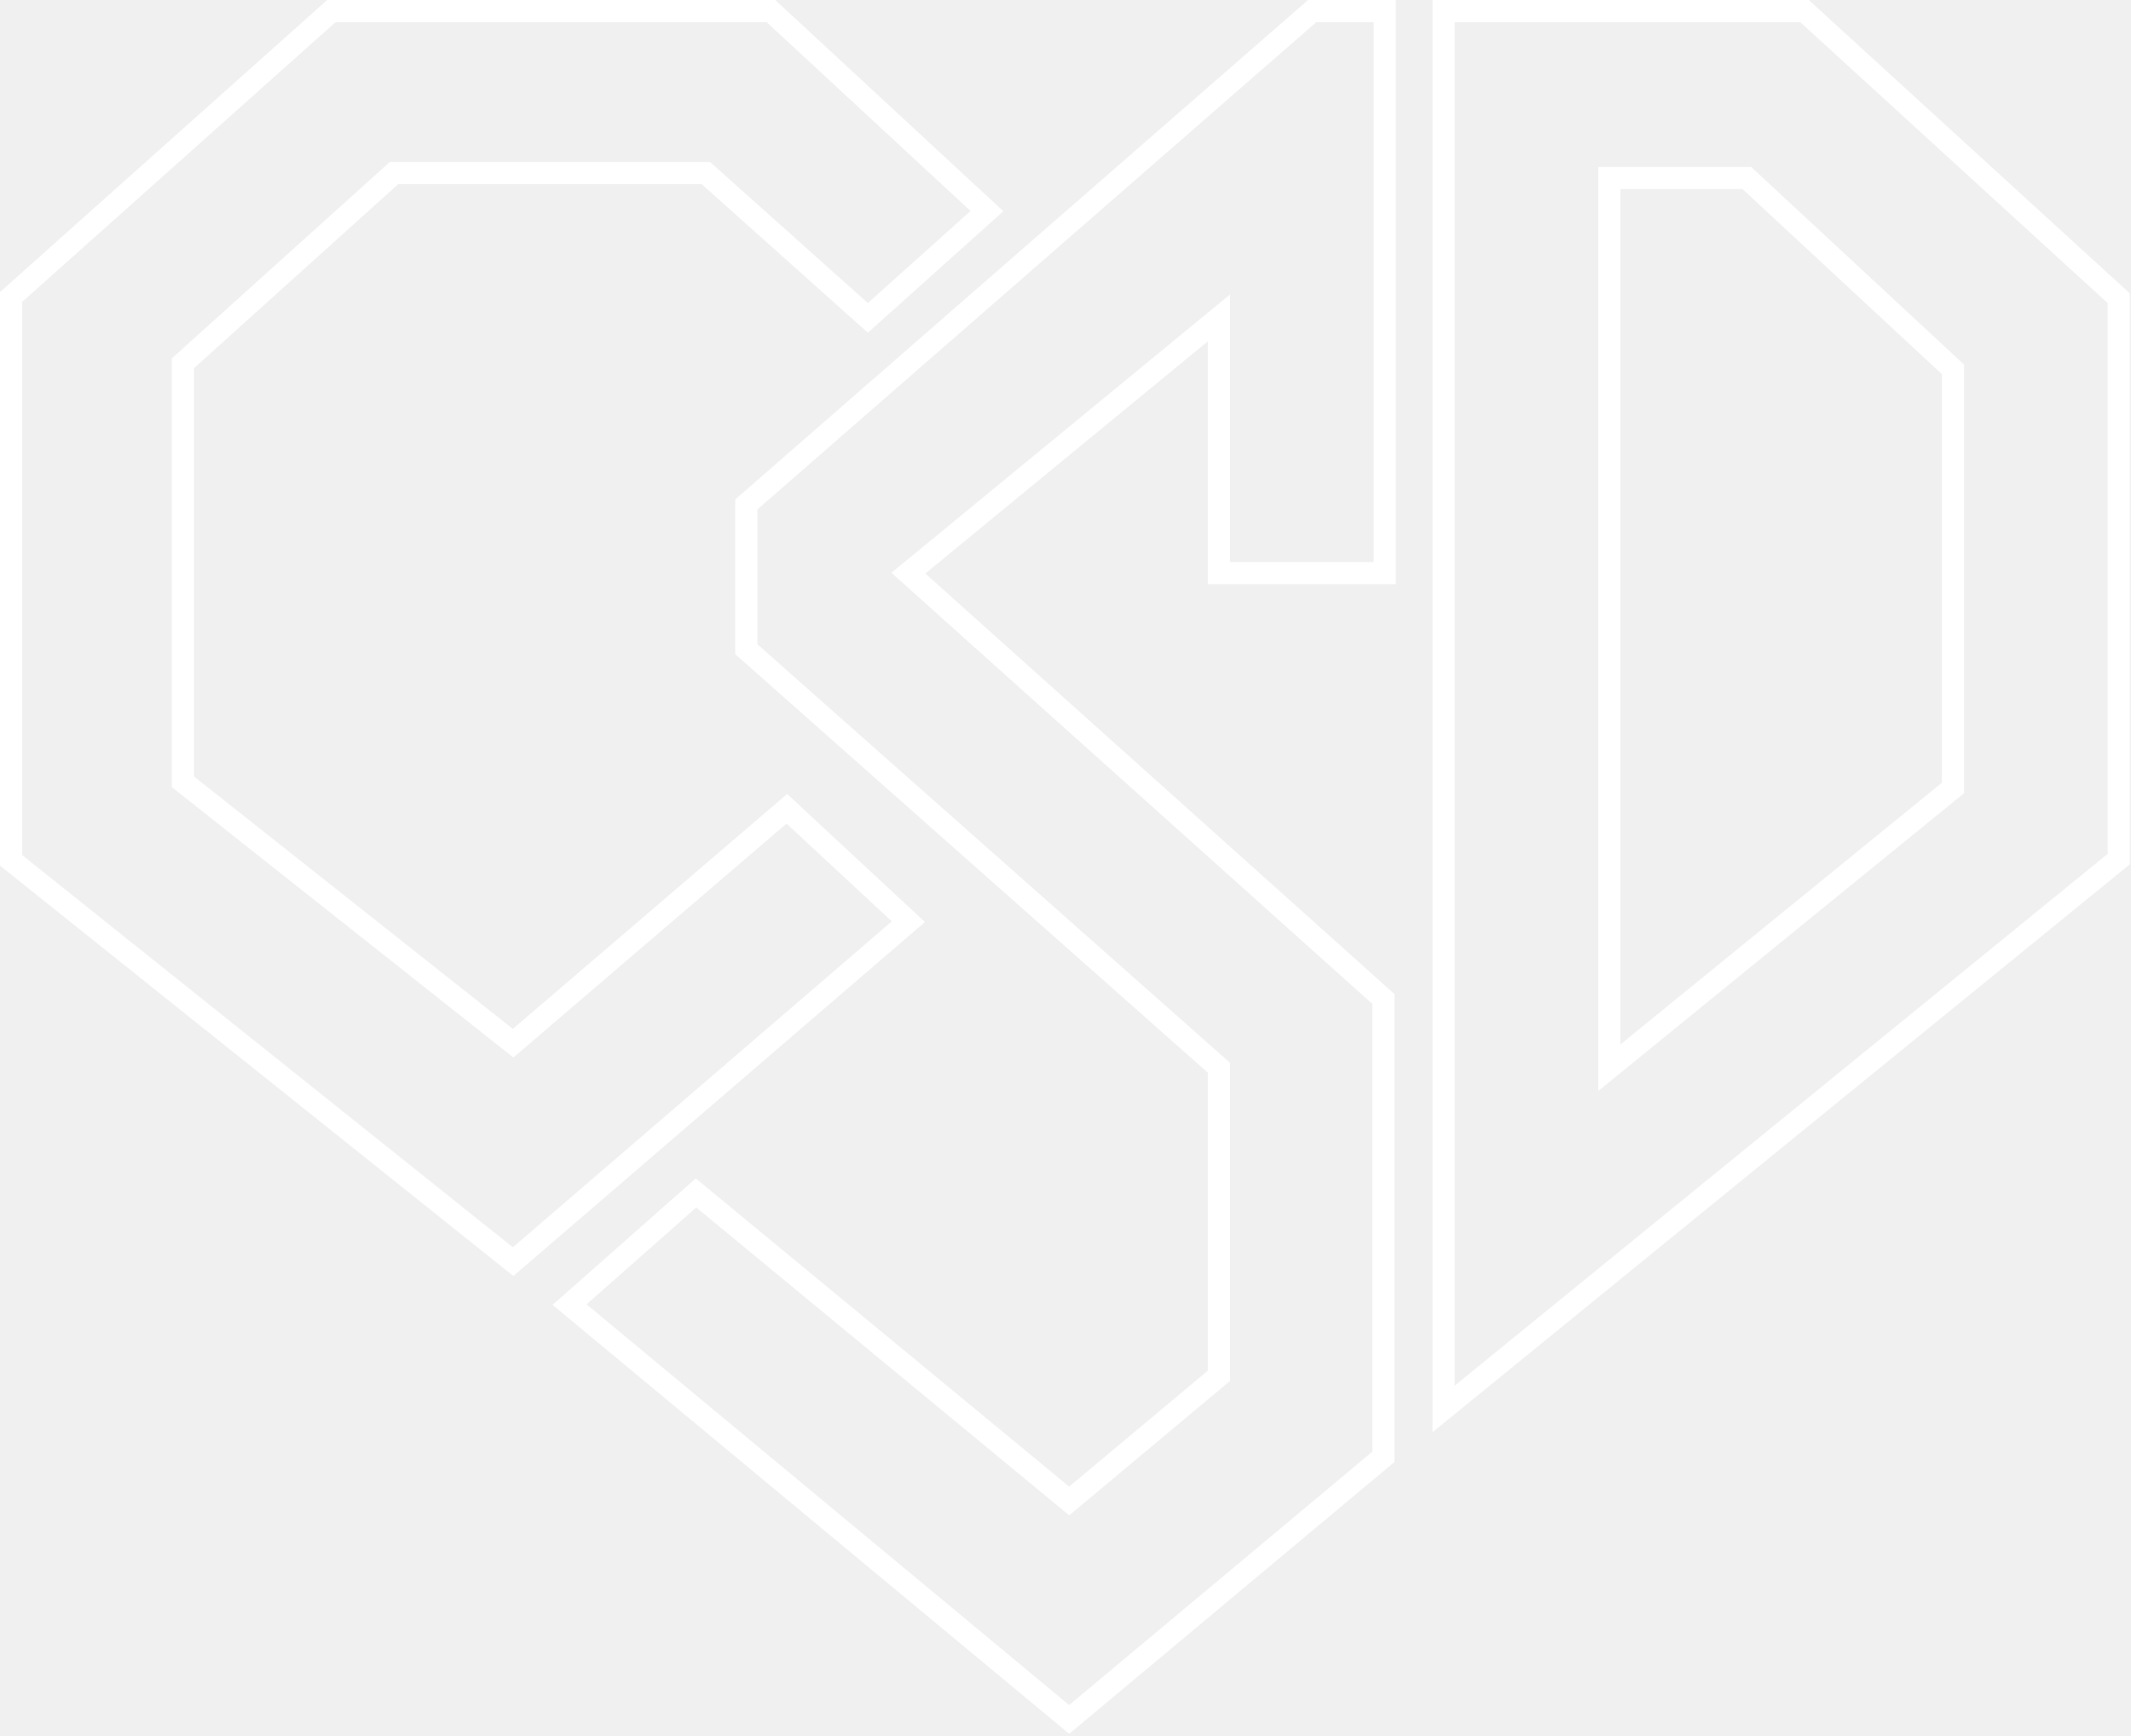
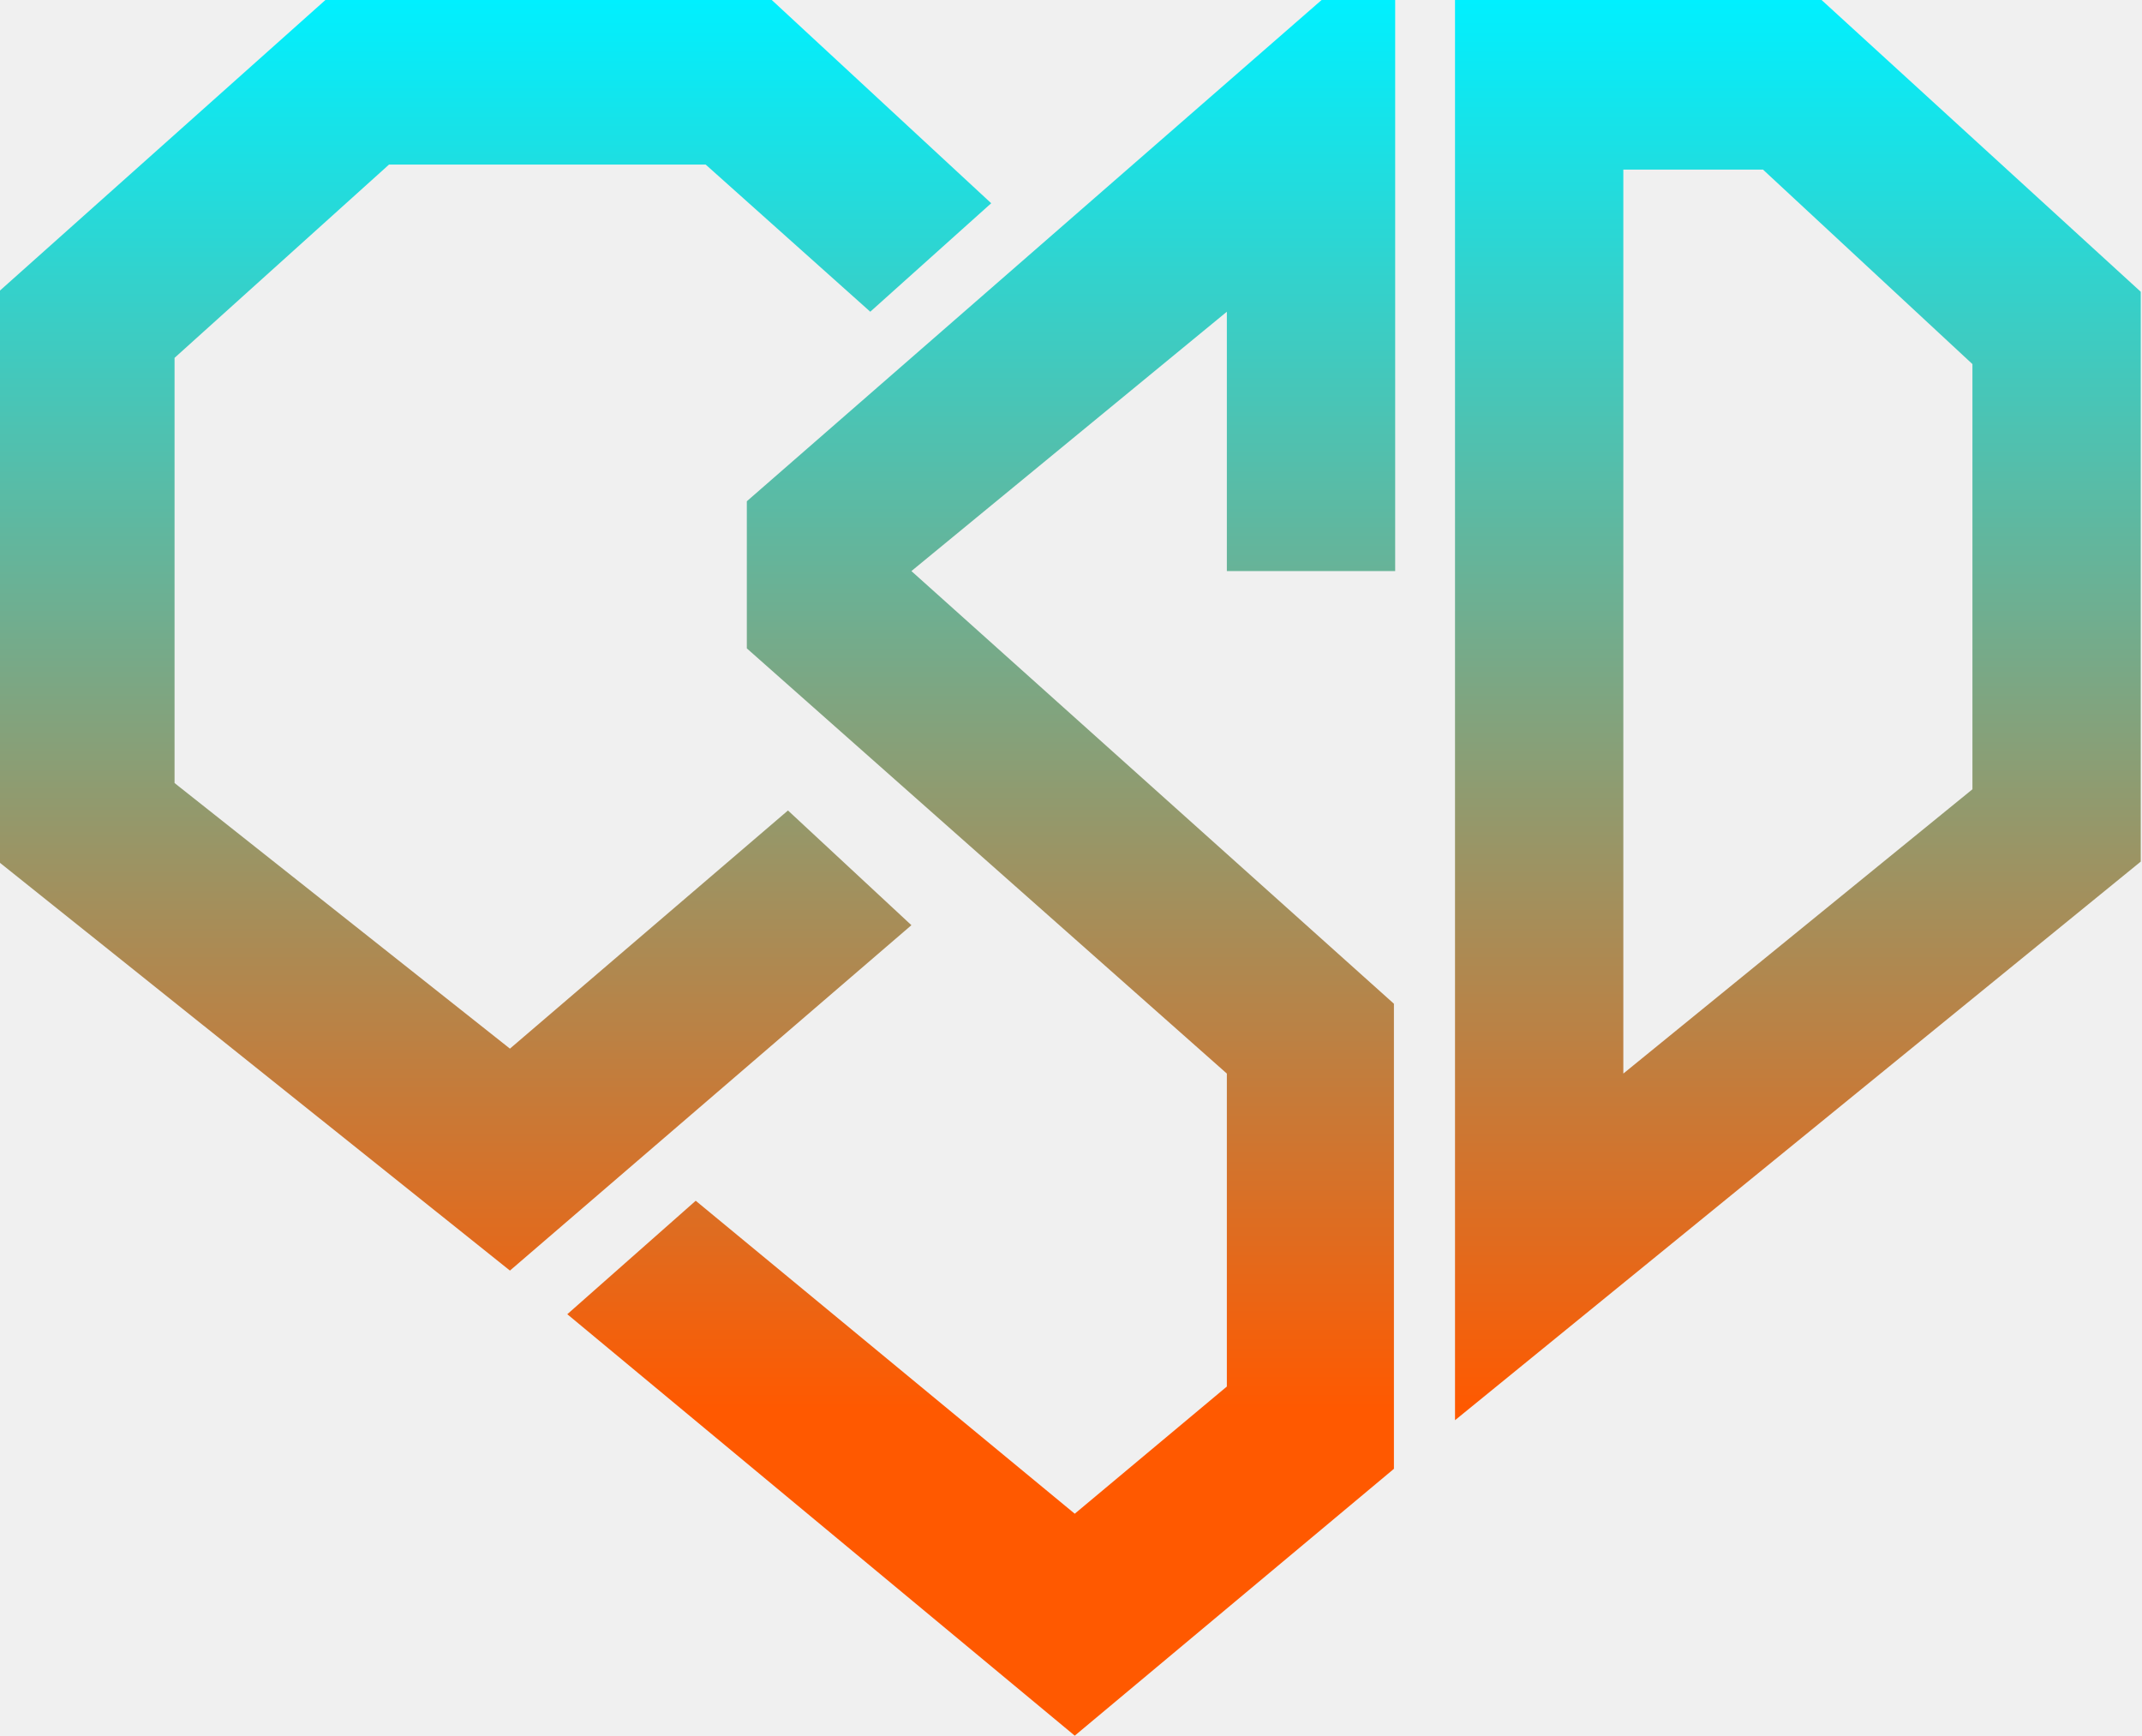
- <svg xmlns="http://www.w3.org/2000/svg" width="868" height="707" viewBox="0 0 868 707" fill="none">
-   <path d="M353.5 129.5L402 86L314 4.5H135L4.5 121V350.5L209 514L289.5 444.75L370 375.5L320.5 329.5L209 425L74.5 318.5V148L160.5 70.5H287.5L353.5 129.5ZM496.5 233.5V129.5L370 233.5L563.5 407V593.5L435.5 700.5L232 531.5L283.5 486L435.5 611.5L496.5 560.5V435L304 264.5V205.5L534.5 4.5H564V233.5H496.5ZM588 574V4.5H735L863 121.5V350L588 574ZM655.5 72.5H711.5L795.5 150.5V321L655.5 435V72.5Z" stroke="white" stroke-width="9" />
+ <svg xmlns="http://www.w3.org/2000/svg" width="859" height="696" viewBox="0 0 859 696" fill="none">
+   <path d="M349 125L397.5 81.5L309.5 0H130.5L0 116.5V346L204.5 509.5L285 440.25L365.5 371L316 325L204.5 420.5L70 314V143.5L156 66H283L349 125Z" fill="url(#paint0_linear_33_27)" />
+   <path d="M492 229V125L365.5 229L559 402.5V589L431 696L227.5 527L279 481.5L431 607L492 556V430.5L299.5 260V201L530 0H559.5V229H492Z" fill="url(#paint1_linear_33_27)" />
+   <path fill-rule="evenodd" clip-rule="evenodd" d="M583.5 569.5V0H730.5L858.5 117V345.5L583.5 569.5ZM707 68H651V430.5L791 316.5V146L707 68Z" fill="url(#paint2_linear_33_27)" />
+   <defs>
+     <linearGradient id="paint0_linear_33_27" x1="429.25" y1="0" x2="429.25" y2="696" gradientUnits="userSpaceOnUse">
+       <stop stop-color="#00F0FF" />
+       <stop offset="0.812" stop-color="#FF5900" />
+     </linearGradient>
+     <linearGradient id="paint1_linear_33_27" x1="429.25" y1="0" x2="429.25" y2="696" gradientUnits="userSpaceOnUse">
+       <stop stop-color="#00F0FF" />
+       <stop offset="0.812" stop-color="#FF5900" />
+     </linearGradient>
+     <linearGradient id="paint2_linear_33_27" x1="429.25" y1="0" x2="429.25" y2="696" gradientUnits="userSpaceOnUse">
+       <stop stop-color="#00F0FF" />
+       <stop offset="0.812" stop-color="#FF5900" />
+     </linearGradient>
+   </defs>
</svg>
